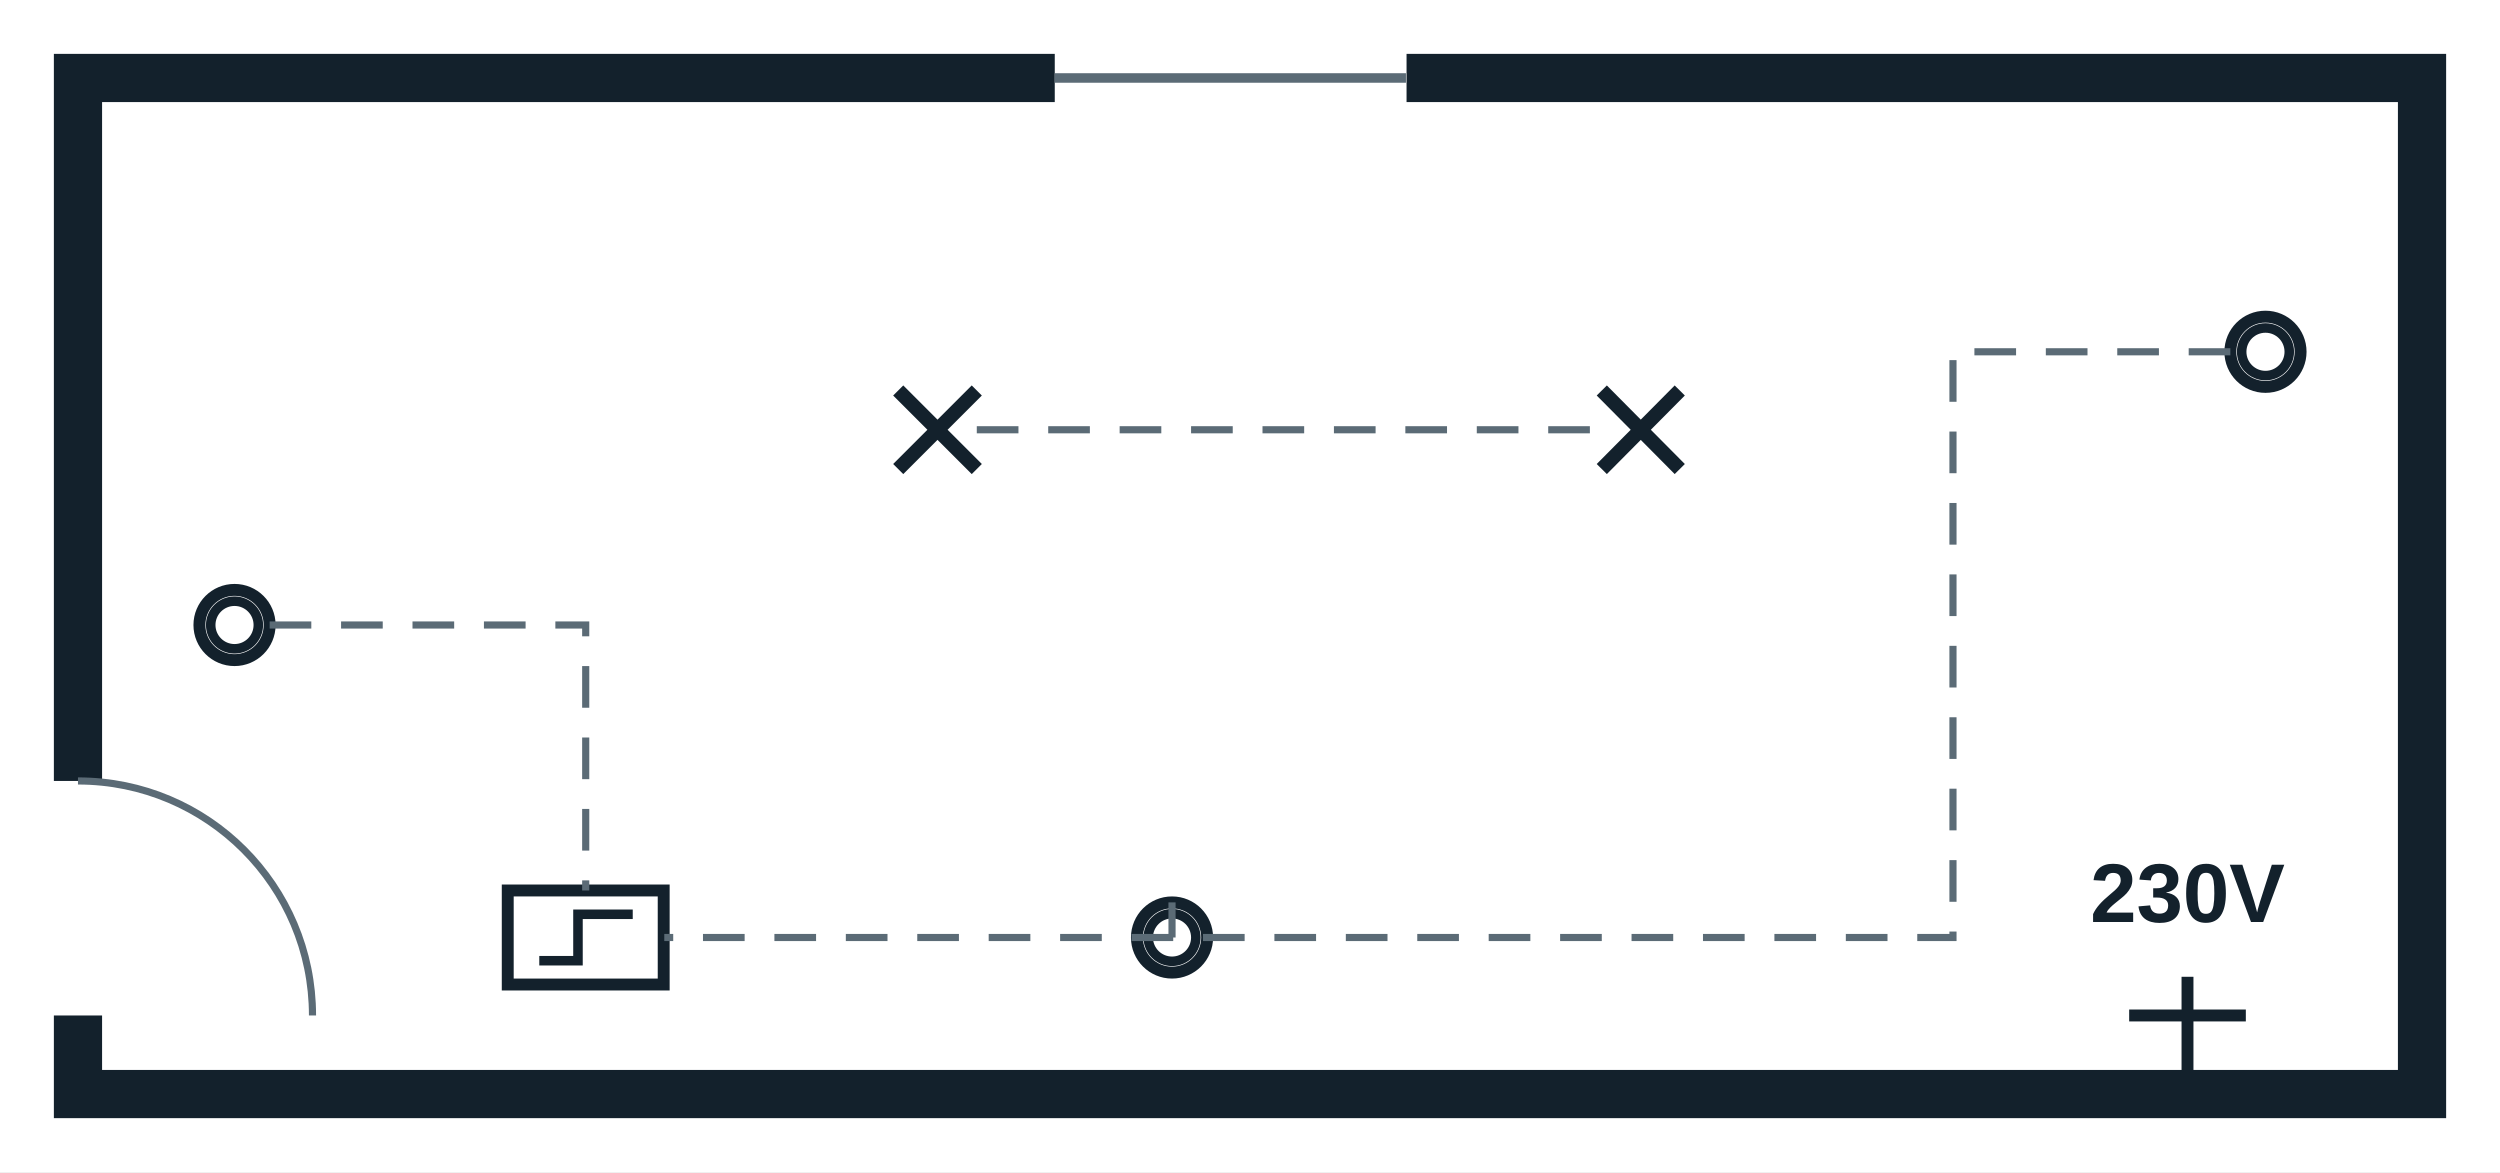
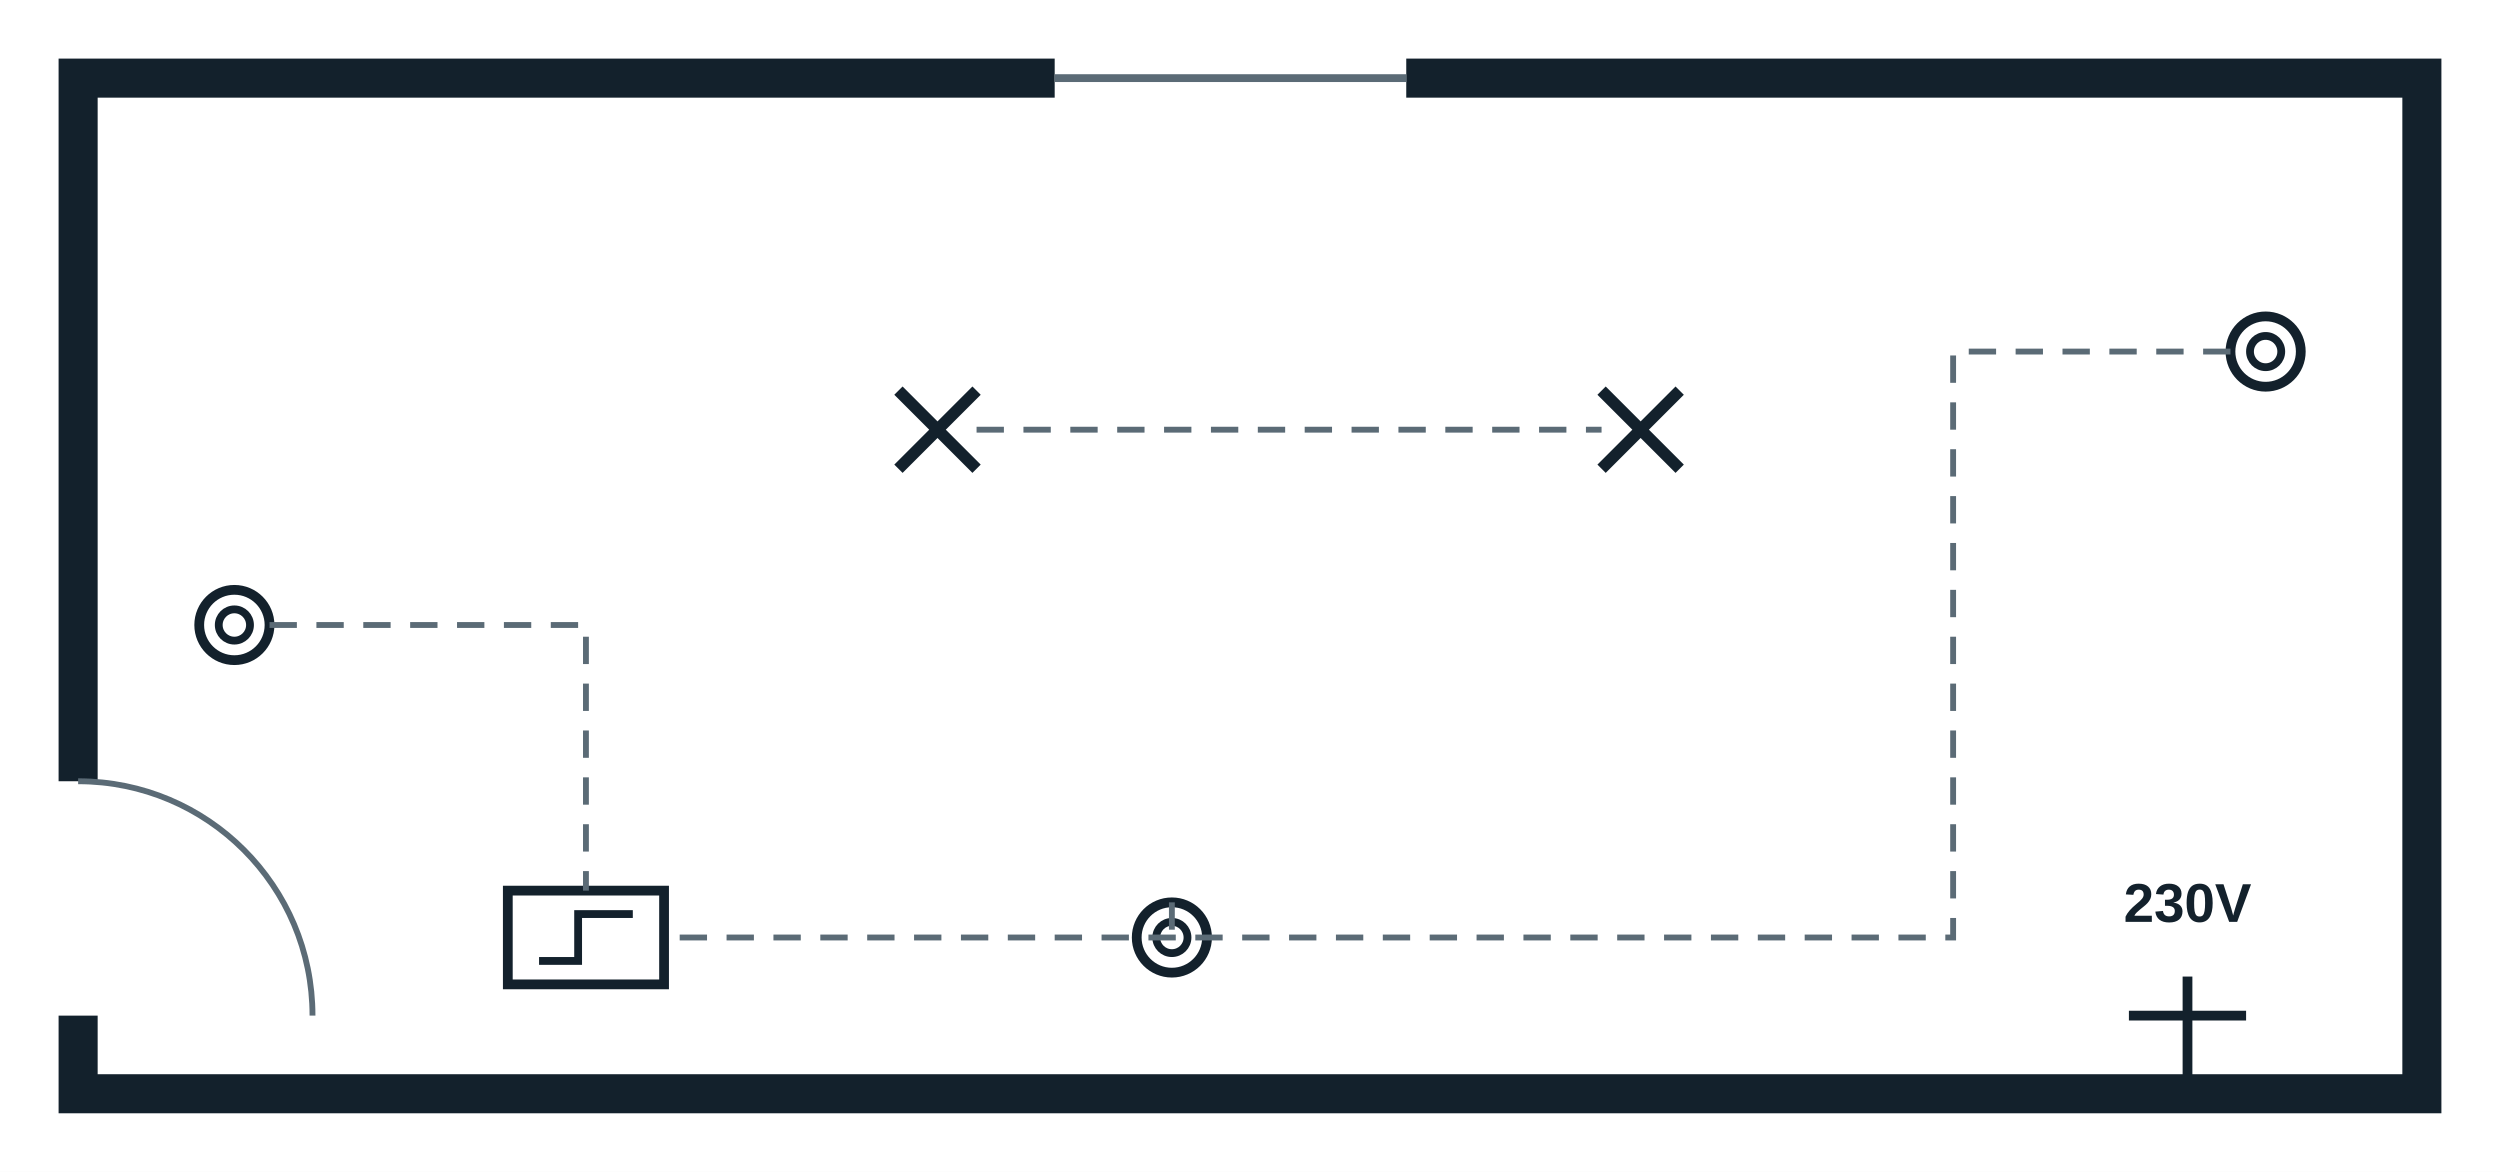
- <svg xmlns="http://www.w3.org/2000/svg" viewBox="0 0 420 196.9" font-family="Arial, sans-serif">
-   <rect width="420" height="196.9" fill="#fff" />
-   <path d="M13.1 13.1H406.9V183.8H13.1Z" fill="none" stroke="#13212c" stroke-width="8.1" />
-   <rect x="177.2" y="7.9" width="59.1" height="10.5" fill="#fff" />
-   <path d="M177.2 13.1H236.2" fill="none" stroke="#5b6b76" stroke-width="1.6" />
-   <rect x="7.9" y="131.2" width="10.5" height="39.4" fill="#fff" />
-   <path d="M13.1 131.2A39.4 39.4 0 0 1 52.5 170.6" fill="none" stroke="#5b6b76" stroke-width="1.2" />
-   <path d="M367.5 183.8V164.1M357.7 170.6H377.3" fill="none" stroke="#13212c" stroke-width="2" />
-   <text x="367.5" y="154.9" font-size="14" text-anchor="middle" fill="#13212c" font-weight="bold">230V</text>
-   <circle cx="39.4" cy="105" r="5.9" fill="#fff" stroke="#13212c" stroke-width="2" />
-   <circle cx="39.4" cy="105" r="4" fill="none" stroke="#13212c" stroke-width="1.6" />
-   <circle cx="380.6" cy="59.1" r="5.9" fill="#fff" stroke="#13212c" stroke-width="2" />
-   <circle cx="380.6" cy="59.1" r="4" fill="none" stroke="#13212c" stroke-width="1.6" />
-   <circle cx="196.9" cy="157.5" r="5.9" fill="#fff" stroke="#13212c" stroke-width="2" />
-   <circle cx="196.9" cy="157.5" r="4" fill="none" stroke="#13212c" stroke-width="1.6" />
-   <rect x="85.3" y="149.6" width="26.2" height="15.8" fill="#fff" stroke="#13212c" stroke-width="2" />
-   <path d="M90.6 161.4H97.1V153.6H106.3" fill="none" stroke="#13212c" stroke-width="1.6" />
-   <path d="M150.9 65.6L164.1 78.8M164.1 65.6L150.9 78.8" fill="none" stroke="#13212c" stroke-width="2.4" />
-   <path d="M269.1 65.6L282.2 78.8M282.2 65.6L269.1 78.8" fill="none" stroke="#13212c" stroke-width="2.4" />
-   <path d="M45.3 105H98.4V149.6M374.7 59.1H328.1V157.5H111.6M196.9 151.6V157.5M164.1 72.2H269.1" fill="none" stroke="#5b6b76" stroke-width="1.2" stroke-dasharray="7 5" />
+ <svg xmlns="http://www.w3.org/2000/svg" viewBox="0 0 640 300" font-family="Arial, sans-serif">
+   <rect width="640" height="300" fill="#fff" />
+   <path d="M20 20H620V280H20Z" fill="none" stroke="#13212c" stroke-width="10" />
+   <rect x="270" y="12" width="90" height="16" fill="#fff" />
+   <path d="M270 20H360" fill="none" stroke="#5b6b76" stroke-width="2" />
+   <rect x="12" y="200" width="16" height="60" fill="#fff" />
+   <path d="M20 200A60 60 0 0 1 80 260" fill="none" stroke="#5b6b76" stroke-width="1.5" />
+   <path d="M560 280V250M545 260H575" fill="none" stroke="#13212c" stroke-width="2.5" />
+   <text x="560" y="236" font-size="14" text-anchor="middle" fill="#13212c" font-weight="bold">230V</text>
+   <circle cx="60" cy="160" r="9" fill="#fff" stroke="#13212c" stroke-width="2.5" />
+   <circle cx="60" cy="160" r="4" fill="none" stroke="#13212c" stroke-width="2" />
+   <circle cx="580" cy="90" r="9" fill="#fff" stroke="#13212c" stroke-width="2.5" />
+   <circle cx="580" cy="90" r="4" fill="none" stroke="#13212c" stroke-width="2" />
+   <circle cx="300" cy="240" r="9" fill="#fff" stroke="#13212c" stroke-width="2.5" />
+   <circle cx="300" cy="240" r="4" fill="none" stroke="#13212c" stroke-width="2" />
+   <rect x="130" y="228" width="40" height="24" fill="#fff" stroke="#13212c" stroke-width="2.5" />
+   <path d="M138 246H148V234H162" fill="none" stroke="#13212c" stroke-width="2" />
+   <path d="M230 100L250 120M250 100L230 120" fill="none" stroke="#13212c" stroke-width="3" />
+   <path d="M410 100L430 120M430 100L410 120" fill="none" stroke="#13212c" stroke-width="3" />
+   <path d="M69 160H150V228M571 90H500V240H170M300 231V240M250 110H410" fill="none" stroke="#5b6b76" stroke-width="1.5" stroke-dasharray="7 5" />
</svg>
